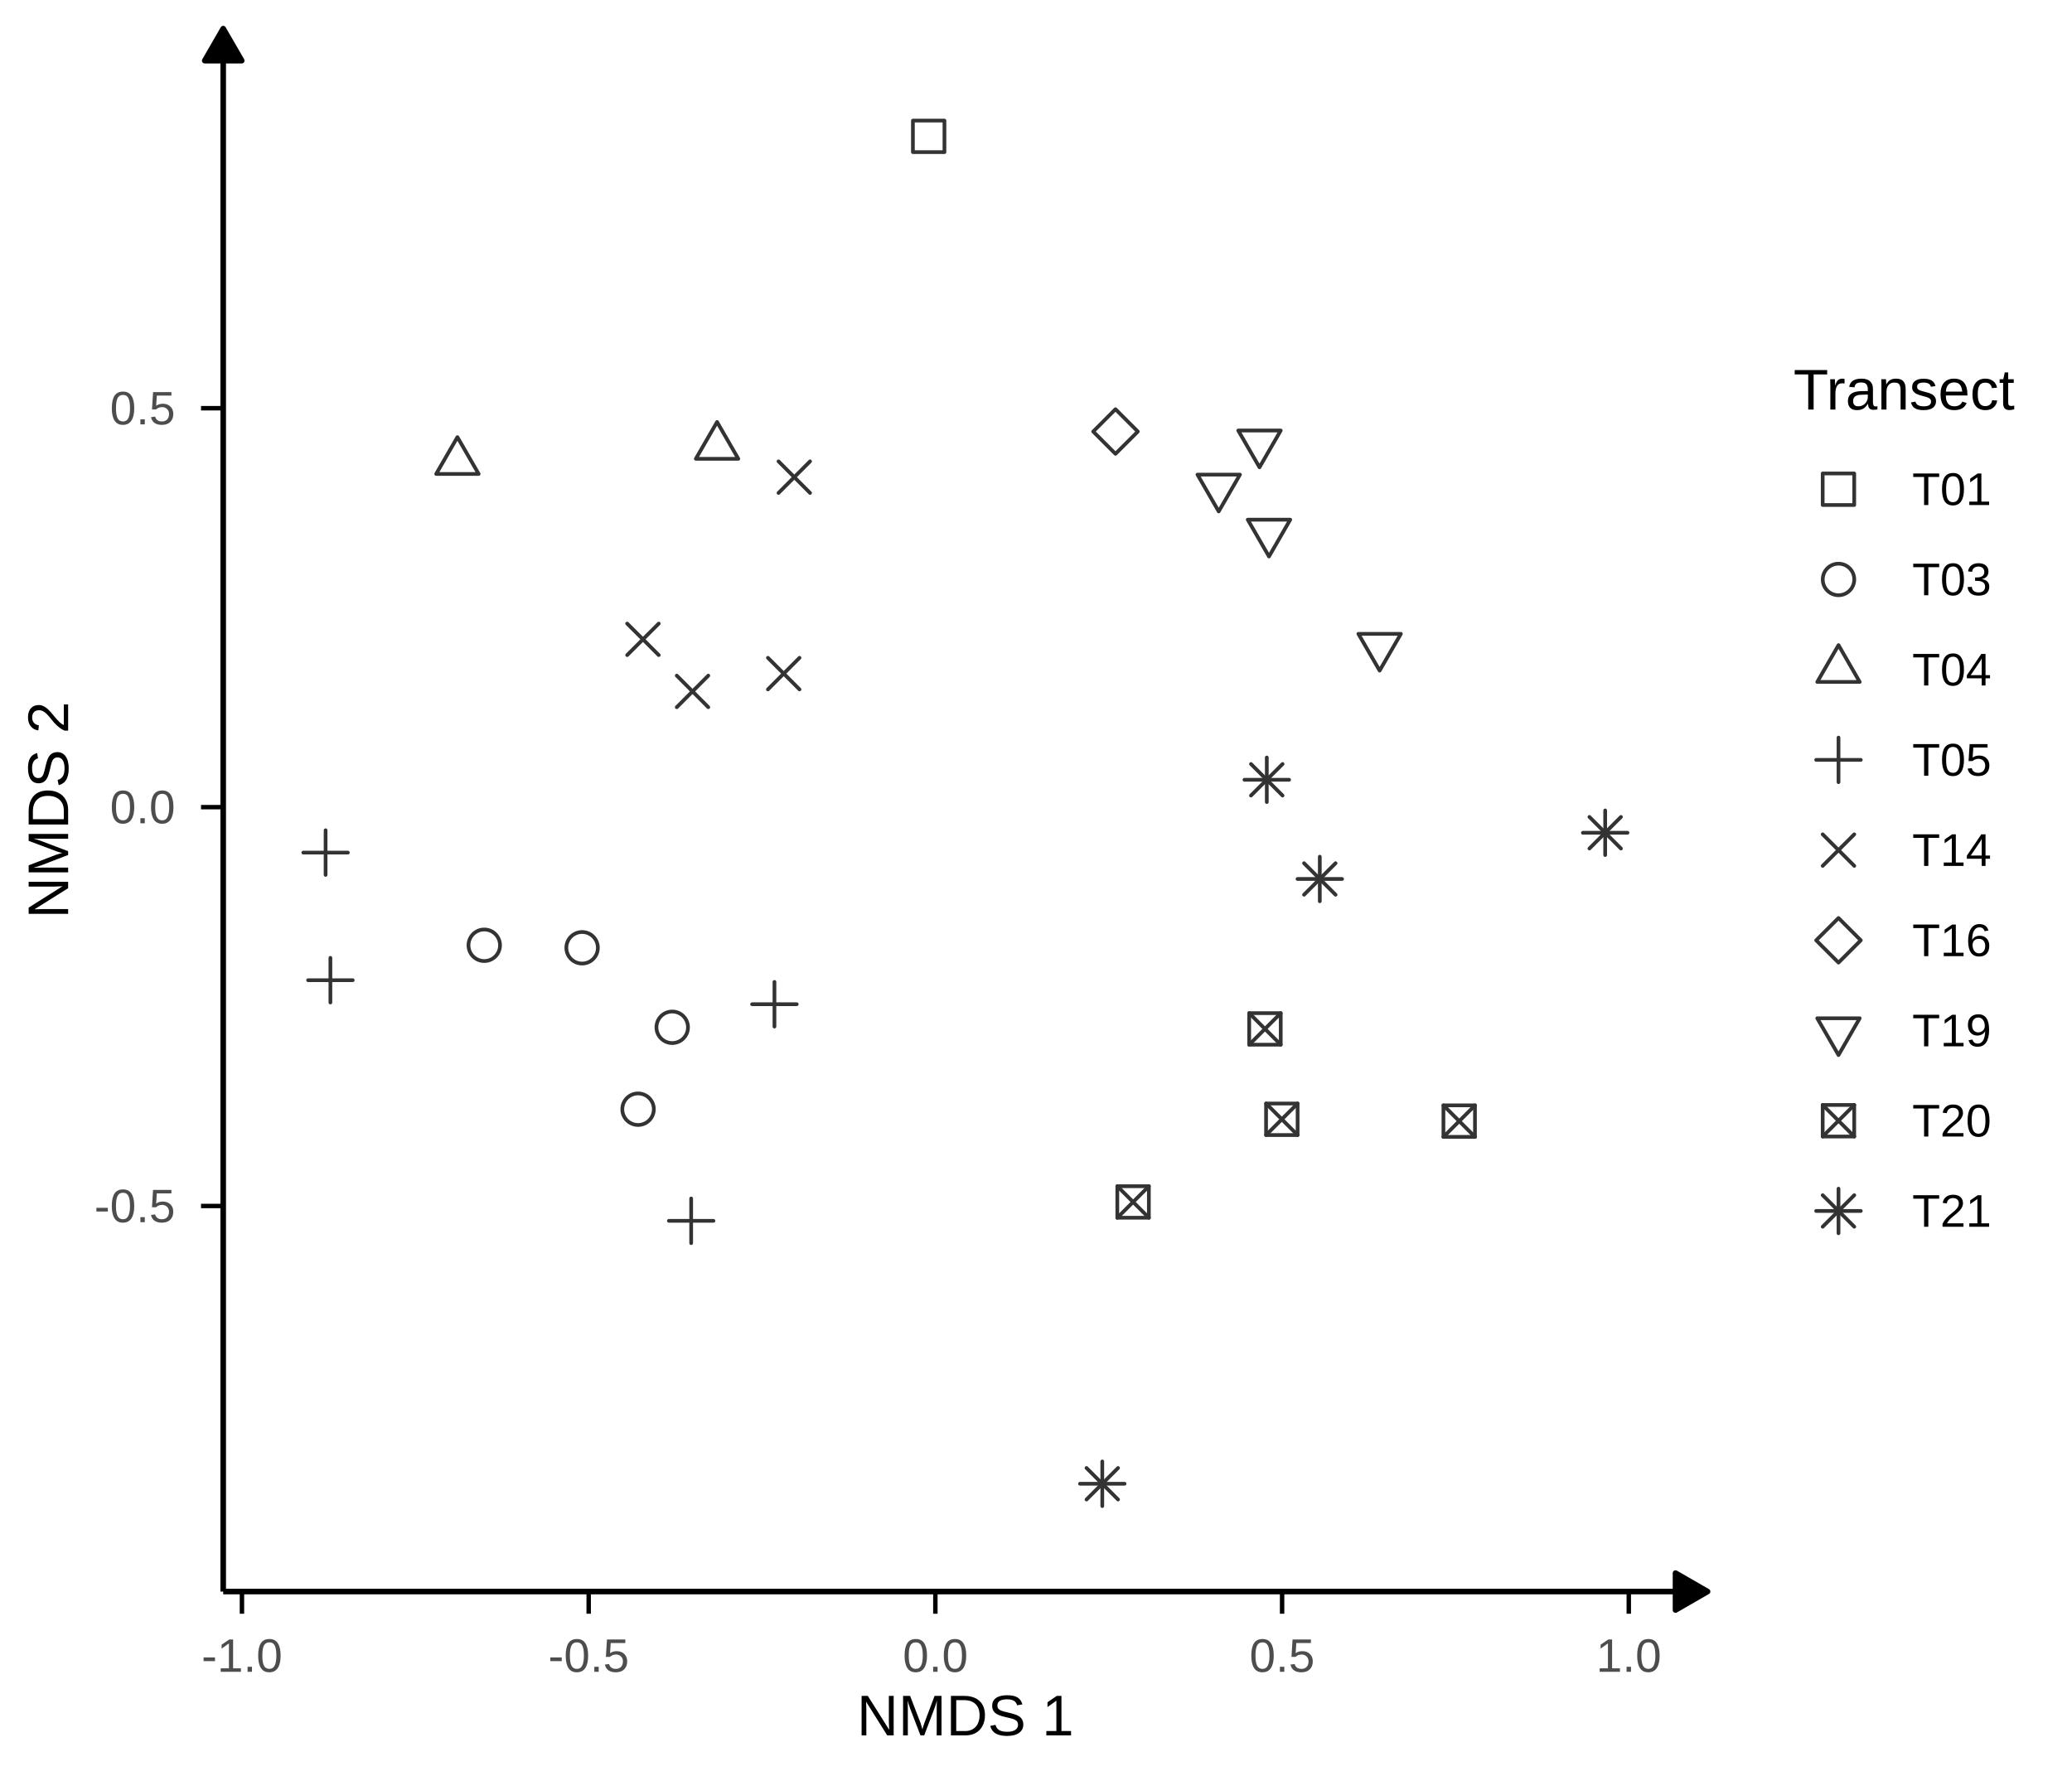
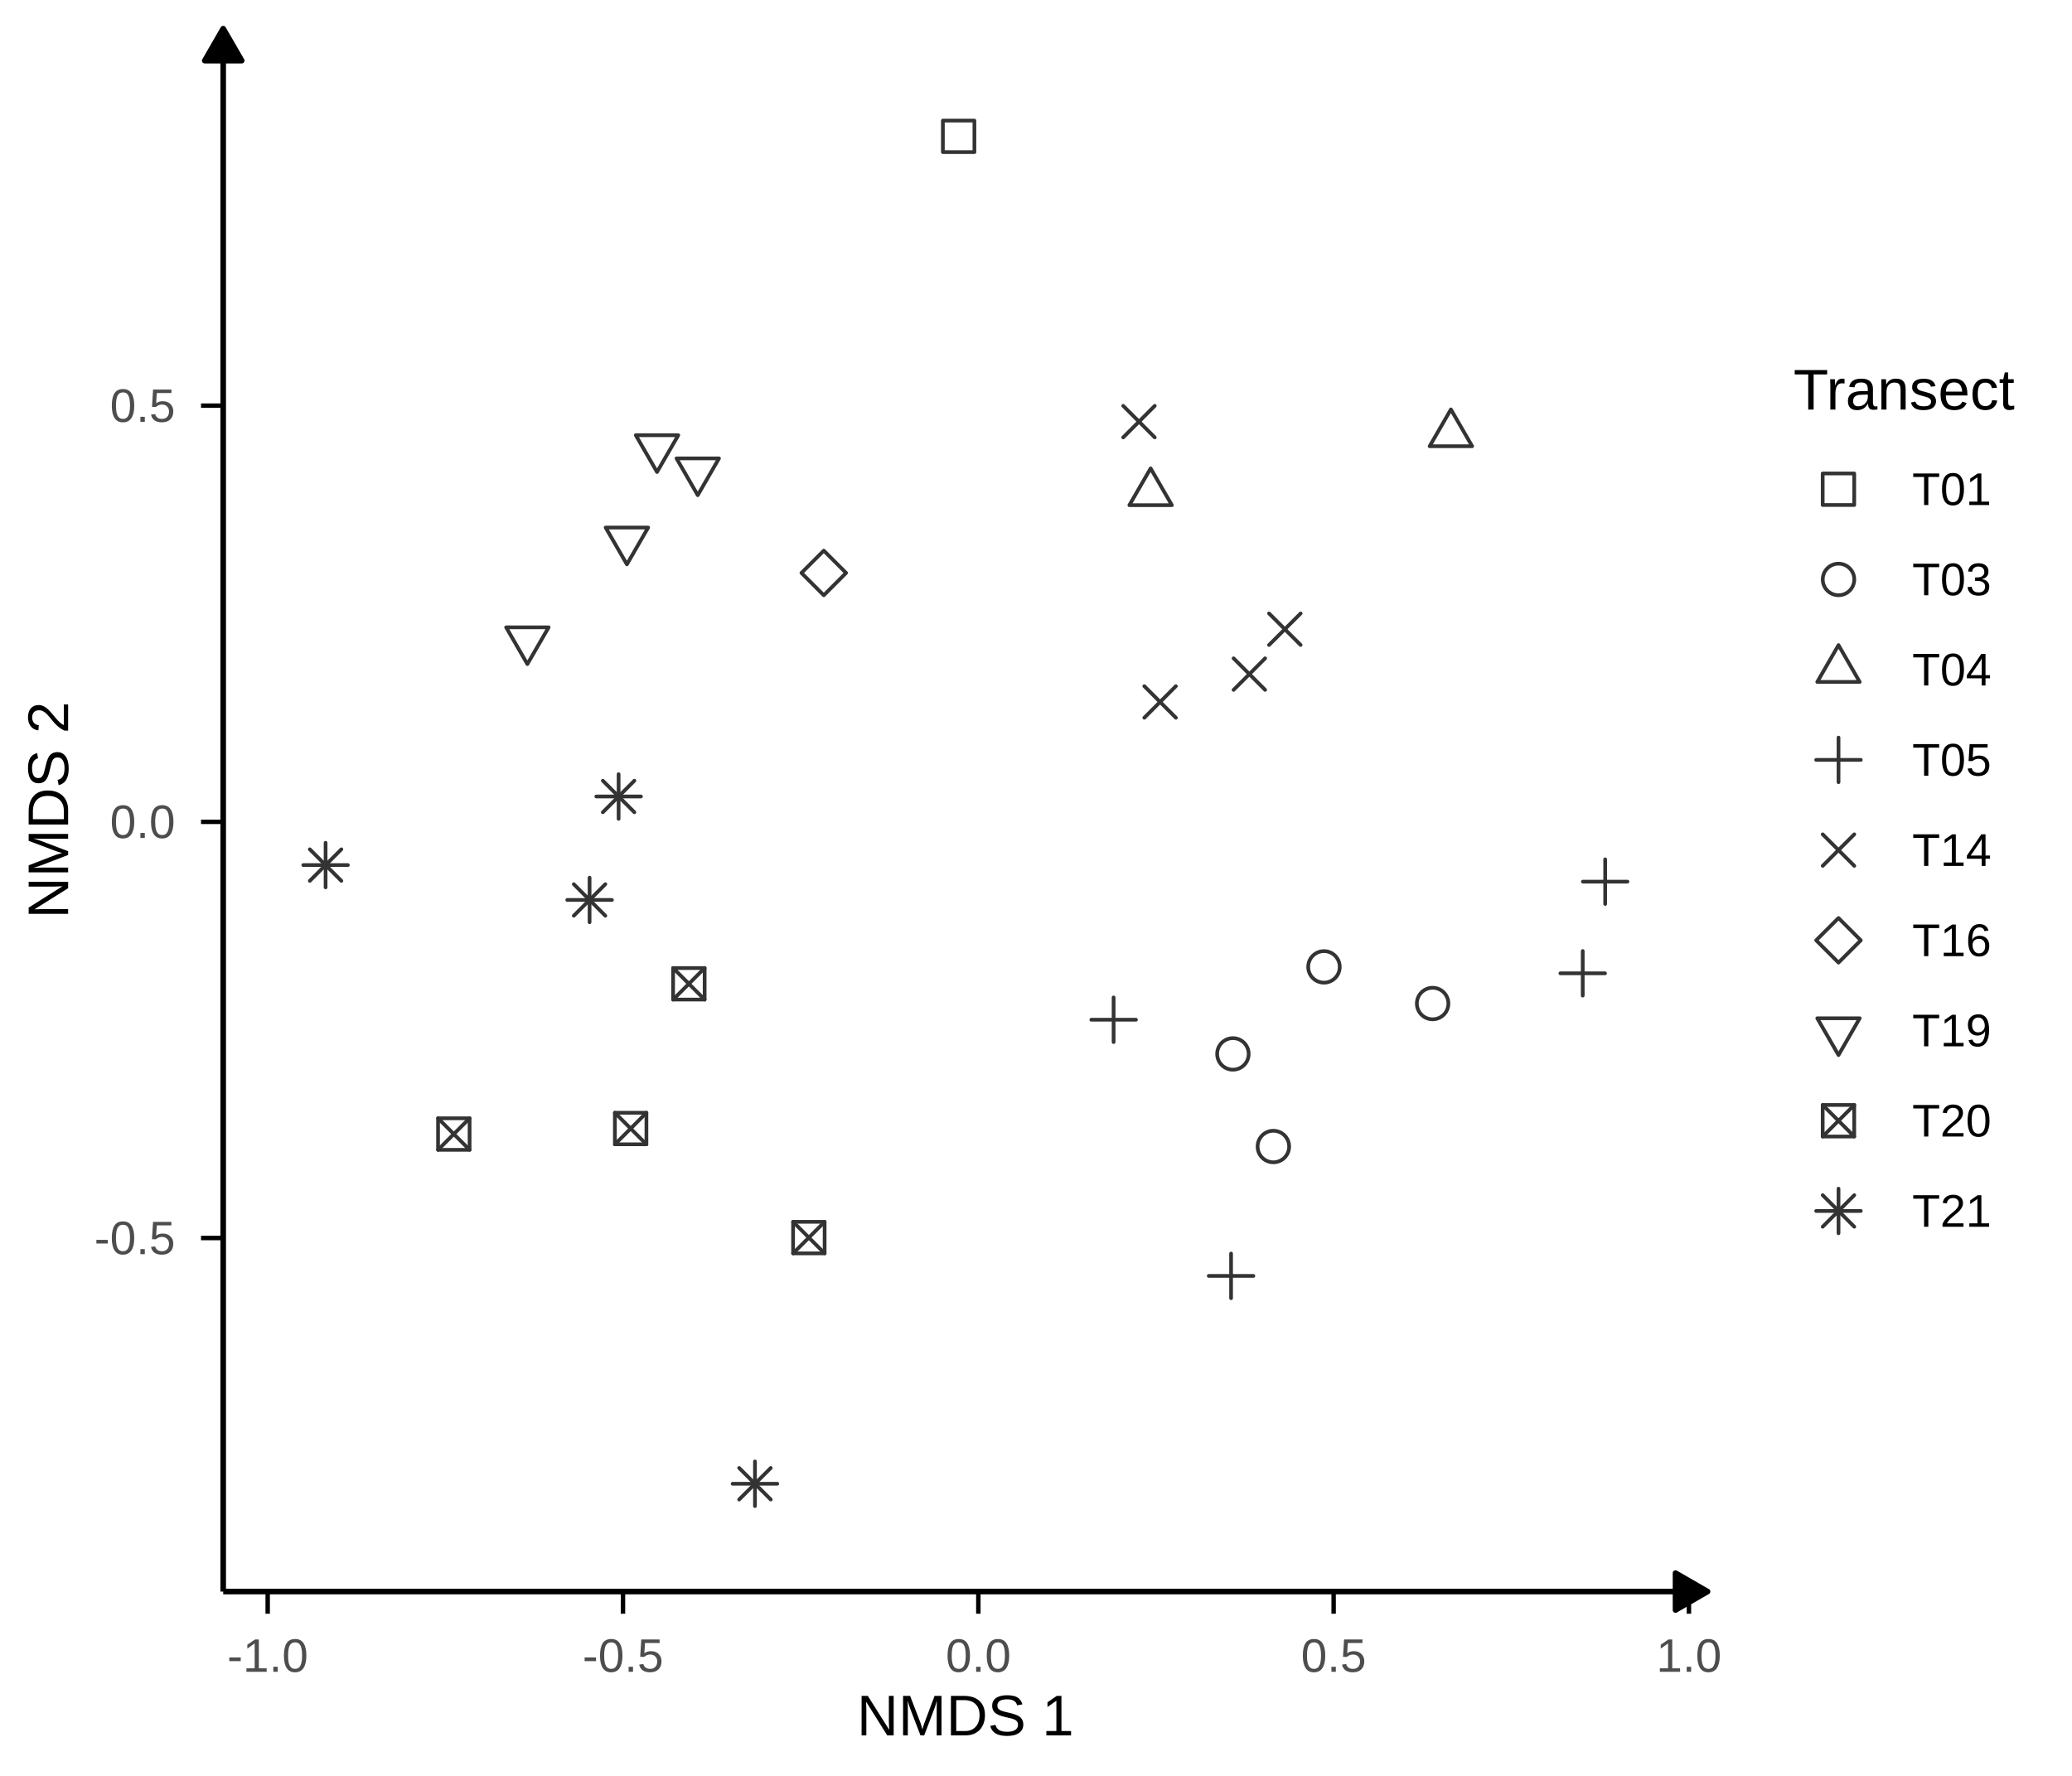
<svg xmlns="http://www.w3.org/2000/svg" width="396.85pt" height="340.16pt" viewBox="0 0 396.85 340.16">
  <g class="svglite">
    <defs>
      <style type="text/css">
    .svglite line, .svglite polyline, .svglite polygon, .svglite path, .svglite rect, .svglite circle {
      fill: none;
      stroke: #000000;
      stroke-linecap: round;
      stroke-linejoin: round;
      stroke-miterlimit: 10.00;
    }
    .svglite text {
      white-space: pre;
    }
    .svglite g.glyphgroup path {
      fill: inherit;
      stroke: none;
    }
  </style>
    </defs>
    <rect width="100%" height="100%" style="stroke: none; fill: #FFFFFF;" />
    <defs>
      <clipPath id="cpMC4wMHwzOTYuODV8MC4wMHwzNDAuMTY=">
        <rect x="0.00" y="0.00" width="396.85" height="340.16" />
      </clipPath>
    </defs>
    <g clip-path="url(#cpMC4wMHwzOTYuODV8MC4wMHwzNDAuMTY=)">
      <rect x="0" y="0.00" width="396.85" height="340.16" style="stroke-width: 1.07; stroke: none; fill: #FFFFFF;" />
    </g>
    <defs>
      <clipPath id="cpNDIuNzV8MzI3LjA1fDUuNDh8MzA0Ljg1">
        <rect x="42.75" y="5.48" width="284.29" height="299.37" />
      </clipPath>
    </defs>
    <g clip-path="url(#cpNDIuNzV8MzI3LjA1fDUuNDh8MzA0Ljg1)">
-       <rect x="174.85" y="23.10" width="6.04" height="6.04" style="stroke-width: 0.71; stroke: #333333;" />
-       <circle cx="92.75" cy="181.06" r="3.02" style="stroke-width: 0.71; stroke: #333333;" />
-       <circle cx="111.49" cy="181.54" r="3.02" style="stroke-width: 0.71; stroke: #333333;" />
-       <circle cx="128.75" cy="196.77" r="3.02" style="stroke-width: 0.71; stroke: #333333;" />
-       <circle cx="122.21" cy="212.46" r="3.02" style="stroke-width: 0.71; stroke: #333333;" />
-       <polygon points="137.34,80.83 141.41,87.88 133.27,87.88 " style="stroke-width: 0.71; stroke: #333333;" />
-       <polygon points="87.61,83.73 91.68,90.78 83.54,90.78 " style="stroke-width: 0.71; stroke: #333333;" />
-       <line x1="59.01" y1="187.75" x2="67.56" y2="187.75" style="stroke-width: 0.71; stroke: #333333;" />
-       <line x1="63.28" y1="192.02" x2="63.28" y2="183.47" style="stroke-width: 0.71; stroke: #333333;" />
-       <line x1="58.09" y1="163.31" x2="66.63" y2="163.31" style="stroke-width: 0.71; stroke: #333333;" />
-       <line x1="62.36" y1="167.58" x2="62.36" y2="159.03" style="stroke-width: 0.71; stroke: #333333;" />
-       <line x1="128.11" y1="233.84" x2="136.65" y2="233.84" style="stroke-width: 0.71; stroke: #333333;" />
-       <line x1="132.38" y1="238.11" x2="132.38" y2="229.56" style="stroke-width: 0.71; stroke: #333333;" />
-       <line x1="144.05" y1="192.35" x2="152.60" y2="192.35" style="stroke-width: 0.71; stroke: #333333;" />
-       <line x1="148.33" y1="196.63" x2="148.33" y2="188.08" style="stroke-width: 0.71; stroke: #333333;" />
-       <line x1="120.12" y1="125.48" x2="126.17" y2="119.44" style="stroke-width: 0.71; stroke: #333333;" />
-       <line x1="120.12" y1="119.44" x2="126.17" y2="125.48" style="stroke-width: 0.71; stroke: #333333;" />
-       <line x1="129.62" y1="135.46" x2="135.66" y2="129.41" style="stroke-width: 0.71; stroke: #333333;" />
-       <line x1="129.62" y1="129.41" x2="135.66" y2="135.46" style="stroke-width: 0.71; stroke: #333333;" />
-       <line x1="147.08" y1="132.05" x2="153.13" y2="126.00" style="stroke-width: 0.71; stroke: #333333;" />
-       <line x1="147.08" y1="126.00" x2="153.13" y2="132.05" style="stroke-width: 0.71; stroke: #333333;" />
-       <line x1="149.11" y1="94.42" x2="155.15" y2="88.37" style="stroke-width: 0.71; stroke: #333333;" />
-       <line x1="149.11" y1="88.37" x2="155.15" y2="94.42" style="stroke-width: 0.71; stroke: #333333;" />
-       <polygon points="209.38,82.66 213.65,78.38 217.93,82.66 213.65,86.93 " style="stroke-width: 0.71; stroke: #333333;" />
-       <polygon points="233.42,97.96 237.49,90.91 229.35,90.91 " style="stroke-width: 0.71; stroke: #333333;" />
-       <polygon points="243.05,106.59 247.12,99.54 238.98,99.54 " style="stroke-width: 0.71; stroke: #333333;" />
-       <polygon points="241.23,89.51 245.30,82.46 237.16,82.46 " style="stroke-width: 0.71; stroke: #333333;" />
-       <polygon points="264.24,128.45 268.31,121.41 260.17,121.41 " style="stroke-width: 0.71; stroke: #333333;" />
-       <rect x="276.46" y="211.72" width="6.04" height="6.04" style="stroke-width: 0.71; stroke: #333333;" />
-       <line x1="276.46" y1="217.77" x2="282.51" y2="211.72" style="stroke-width: 0.71; stroke: #333333;" />
-       <line x1="276.46" y1="211.72" x2="282.51" y2="217.77" style="stroke-width: 0.71; stroke: #333333;" />
-       <rect x="239.26" y="194.06" width="6.04" height="6.04" style="stroke-width: 0.71; stroke: #333333;" />
-       <line x1="239.26" y1="200.10" x2="245.30" y2="194.06" style="stroke-width: 0.71; stroke: #333333;" />
-       <line x1="239.26" y1="194.06" x2="245.30" y2="200.10" style="stroke-width: 0.71; stroke: #333333;" />
-       <rect x="214.00" y="227.21" width="6.04" height="6.04" style="stroke-width: 0.71; stroke: #333333;" />
-       <line x1="214.00" y1="233.26" x2="220.05" y2="227.21" style="stroke-width: 0.71; stroke: #333333;" />
-       <line x1="214.00" y1="227.21" x2="220.05" y2="233.26" style="stroke-width: 0.71; stroke: #333333;" />
-       <rect x="242.49" y="211.37" width="6.04" height="6.04" style="stroke-width: 0.71; stroke: #333333;" />
-       <line x1="242.49" y1="217.41" x2="248.53" y2="211.37" style="stroke-width: 0.71; stroke: #333333;" />
-       <line x1="242.49" y1="211.37" x2="248.53" y2="217.41" style="stroke-width: 0.71; stroke: #333333;" />
-       <line x1="239.60" y1="152.38" x2="245.65" y2="146.34" style="stroke-width: 0.71; stroke: #333333;" />
-       <line x1="239.60" y1="146.34" x2="245.65" y2="152.38" style="stroke-width: 0.71; stroke: #333333;" />
-       <line x1="238.35" y1="149.36" x2="246.90" y2="149.36" style="stroke-width: 0.71; stroke: #333333;" />
-       <line x1="242.63" y1="153.63" x2="242.63" y2="145.09" style="stroke-width: 0.71; stroke: #333333;" />
-       <line x1="304.42" y1="162.53" x2="310.46" y2="156.48" style="stroke-width: 0.71; stroke: #333333;" />
-       <line x1="304.42" y1="156.48" x2="310.46" y2="162.53" style="stroke-width: 0.71; stroke: #333333;" />
-       <line x1="303.17" y1="159.51" x2="311.71" y2="159.51" style="stroke-width: 0.71; stroke: #333333;" />
-       <line x1="307.44" y1="163.78" x2="307.44" y2="155.23" style="stroke-width: 0.71; stroke: #333333;" />
-       <line x1="208.10" y1="287.22" x2="214.14" y2="281.18" style="stroke-width: 0.71; stroke: #333333;" />
-       <line x1="208.10" y1="281.18" x2="214.14" y2="287.22" style="stroke-width: 0.71; stroke: #333333;" />
-       <line x1="206.85" y1="284.20" x2="215.39" y2="284.20" style="stroke-width: 0.71; stroke: #333333;" />
-       <line x1="211.12" y1="288.48" x2="211.12" y2="279.93" style="stroke-width: 0.71; stroke: #333333;" />
-       <line x1="249.76" y1="171.38" x2="255.80" y2="165.34" style="stroke-width: 0.71; stroke: #333333;" />
-       <line x1="249.76" y1="165.34" x2="255.80" y2="171.38" style="stroke-width: 0.71; stroke: #333333;" />
-       <line x1="248.51" y1="168.36" x2="257.05" y2="168.36" style="stroke-width: 0.71; stroke: #333333;" />
-       <line x1="252.78" y1="172.63" x2="252.78" y2="164.09" style="stroke-width: 0.71; stroke: #333333;" />
+       <rect x="180.59" y="23.10" width="6.04" height="6.04" style="stroke-width: 0.71; stroke: #333333;" />
+       <circle cx="274.39" cy="192.22" r="3.02" style="stroke-width: 0.71; stroke: #333333;" />
+       <circle cx="253.58" cy="185.20" r="3.02" style="stroke-width: 0.71; stroke: #333333;" />
+       <circle cx="236.14" cy="201.87" r="3.02" style="stroke-width: 0.71; stroke: #333333;" />
+       <circle cx="243.89" cy="219.61" r="3.02" style="stroke-width: 0.71; stroke: #333333;" />
+       <polygon points="220.38,89.71 224.45,96.76 216.31,96.76 " style="stroke-width: 0.71; stroke: #333333;" />
+       <polygon points="277.89,78.42 281.96,85.47 273.82,85.47 " style="stroke-width: 0.71; stroke: #333333;" />
+       <line x1="298.86" y1="186.43" x2="307.41" y2="186.43" style="stroke-width: 0.71; stroke: #333333;" />
+       <line x1="303.14" y1="190.70" x2="303.14" y2="182.16" style="stroke-width: 0.71; stroke: #333333;" />
+       <line x1="303.17" y1="168.87" x2="311.71" y2="168.87" style="stroke-width: 0.71; stroke: #333333;" />
+       <line x1="307.44" y1="173.15" x2="307.44" y2="164.60" style="stroke-width: 0.71; stroke: #333333;" />
+       <line x1="231.51" y1="244.39" x2="240.06" y2="244.39" style="stroke-width: 0.71; stroke: #333333;" />
+       <line x1="235.79" y1="248.66" x2="235.79" y2="240.11" style="stroke-width: 0.71; stroke: #333333;" />
+       <line x1="209.02" y1="195.32" x2="217.57" y2="195.32" style="stroke-width: 0.71; stroke: #333333;" />
+       <line x1="213.29" y1="199.60" x2="213.29" y2="191.05" style="stroke-width: 0.71; stroke: #333333;" />
+       <line x1="243.06" y1="123.54" x2="249.11" y2="117.50" style="stroke-width: 0.71; stroke: #333333;" />
+       <line x1="243.06" y1="117.50" x2="249.11" y2="123.54" style="stroke-width: 0.71; stroke: #333333;" />
+       <line x1="236.27" y1="132.14" x2="242.31" y2="126.10" style="stroke-width: 0.71; stroke: #333333;" />
+       <line x1="236.27" y1="126.10" x2="242.31" y2="132.14" style="stroke-width: 0.71; stroke: #333333;" />
+       <line x1="219.17" y1="137.48" x2="225.22" y2="131.43" style="stroke-width: 0.71; stroke: #333333;" />
+       <line x1="219.17" y1="131.43" x2="225.22" y2="137.48" style="stroke-width: 0.71; stroke: #333333;" />
+       <line x1="215.13" y1="83.78" x2="221.17" y2="77.74" style="stroke-width: 0.71; stroke: #333333;" />
+       <line x1="215.13" y1="77.74" x2="221.17" y2="83.78" style="stroke-width: 0.71; stroke: #333333;" />
+       <polygon points="153.50,109.74 157.78,105.47 162.05,109.74 157.78,114.02 " style="stroke-width: 0.71; stroke: #333333;" />
+       <polygon points="133.64,94.85 137.71,87.80 129.57,87.80 " style="stroke-width: 0.71; stroke: #333333;" />
+       <polygon points="120.07,108.10 124.14,101.05 116.00,101.05 " style="stroke-width: 0.71; stroke: #333333;" />
+       <polygon points="125.84,90.41 129.91,83.36 121.77,83.36 " style="stroke-width: 0.71; stroke: #333333;" />
+       <polygon points="101.01,127.20 105.08,120.16 96.94,120.16 " style="stroke-width: 0.71; stroke: #333333;" />
+       <rect x="83.90" y="214.20" width="6.04" height="6.04" style="stroke-width: 0.71; stroke: #333333;" />
+       <line x1="83.90" y1="220.24" x2="89.94" y2="214.20" style="stroke-width: 0.71; stroke: #333333;" />
+       <line x1="83.90" y1="214.20" x2="89.94" y2="220.24" style="stroke-width: 0.71; stroke: #333333;" />
+       <rect x="128.92" y="185.42" width="6.04" height="6.04" style="stroke-width: 0.71; stroke: #333333;" />
+       <line x1="128.92" y1="191.46" x2="134.96" y2="185.42" style="stroke-width: 0.71; stroke: #333333;" />
+       <line x1="128.92" y1="185.42" x2="134.96" y2="191.46" style="stroke-width: 0.71; stroke: #333333;" />
+       <rect x="151.90" y="234.03" width="6.04" height="6.04" style="stroke-width: 0.71; stroke: #333333;" />
+       <line x1="151.90" y1="240.07" x2="157.94" y2="234.03" style="stroke-width: 0.71; stroke: #333333;" />
+       <line x1="151.90" y1="234.03" x2="157.94" y2="240.07" style="stroke-width: 0.71; stroke: #333333;" />
+       <rect x="117.77" y="213.14" width="6.04" height="6.04" style="stroke-width: 0.71; stroke: #333333;" />
+       <line x1="117.77" y1="219.19" x2="123.81" y2="213.14" style="stroke-width: 0.71; stroke: #333333;" />
+       <line x1="117.77" y1="213.14" x2="123.81" y2="219.19" style="stroke-width: 0.71; stroke: #333333;" />
+       <line x1="115.46" y1="155.58" x2="121.50" y2="149.54" style="stroke-width: 0.71; stroke: #333333;" />
+       <line x1="115.46" y1="149.54" x2="121.50" y2="155.58" style="stroke-width: 0.71; stroke: #333333;" />
+       <line x1="114.21" y1="152.56" x2="122.76" y2="152.56" style="stroke-width: 0.71; stroke: #333333;" />
+       <line x1="118.48" y1="156.84" x2="118.48" y2="148.29" style="stroke-width: 0.71; stroke: #333333;" />
+       <line x1="59.34" y1="168.72" x2="65.38" y2="162.68" style="stroke-width: 0.71; stroke: #333333;" />
+       <line x1="59.34" y1="162.68" x2="65.38" y2="168.72" style="stroke-width: 0.71; stroke: #333333;" />
+       <line x1="58.09" y1="165.70" x2="66.63" y2="165.70" style="stroke-width: 0.71; stroke: #333333;" />
+       <line x1="62.36" y1="169.97" x2="62.36" y2="161.43" style="stroke-width: 0.71; stroke: #333333;" />
+       <line x1="141.57" y1="287.22" x2="147.62" y2="281.18" style="stroke-width: 0.71; stroke: #333333;" />
+       <line x1="141.57" y1="281.18" x2="147.62" y2="287.22" style="stroke-width: 0.71; stroke: #333333;" />
+       <line x1="140.32" y1="284.20" x2="148.87" y2="284.20" style="stroke-width: 0.71; stroke: #333333;" />
+       <line x1="144.60" y1="288.48" x2="144.60" y2="279.93" style="stroke-width: 0.71; stroke: #333333;" />
+       <line x1="109.90" y1="175.40" x2="115.94" y2="169.36" style="stroke-width: 0.71; stroke: #333333;" />
+       <line x1="109.90" y1="169.36" x2="115.94" y2="175.40" style="stroke-width: 0.71; stroke: #333333;" />
+       <line x1="108.65" y1="172.38" x2="117.20" y2="172.38" style="stroke-width: 0.71; stroke: #333333;" />
+       <line x1="112.92" y1="176.65" x2="112.92" y2="168.11" style="stroke-width: 0.71; stroke: #333333;" />
    </g>
    <g clip-path="url(#cpMC4wMHwzOTYuODV8MC4wMHwzNDAuMTY=)">
      <polyline points="42.75,304.85 42.75,5.48 " style="stroke-width: 1.07; stroke-linecap: butt;" />
      <polygon points="46.30,11.62 42.75,5.48 39.21,11.62 " style="stroke-width: 1.07; stroke-linecap: butt; fill: #000000;" />
-       <text x="33.57" y="234.10" text-anchor="end" style="font-size: 9.00px;fill: #4D4D4D; font-family: &quot;Liberation Sans&quot;;" textLength="15.50px" lengthAdjust="spacingAndGlyphs">-0.5</text>
-       <text x="33.57" y="157.69" text-anchor="end" style="font-size: 9.00px;fill: #4D4D4D; font-family: &quot;Liberation Sans&quot;;" textLength="12.50px" lengthAdjust="spacingAndGlyphs">0.0</text>
-       <text x="33.57" y="81.29" text-anchor="end" style="font-size: 9.00px;fill: #4D4D4D; font-family: &quot;Liberation Sans&quot;;" textLength="12.50px" lengthAdjust="spacingAndGlyphs">0.5</text>
-       <polyline points="38.50,231.00 42.75,231.00 " style="stroke-width: 0.85; stroke-linecap: butt;" />
-       <polyline points="38.50,154.60 42.75,154.60 " style="stroke-width: 0.85; stroke-linecap: butt;" />
-       <polyline points="38.50,78.19 42.75,78.19 " style="stroke-width: 0.85; stroke-linecap: butt;" />
+       <text x="33.57" y="240.23" text-anchor="end" style="font-size: 9.00px;fill: #4D4D4D; font-family: &quot;Liberation Sans&quot;;" textLength="15.50px" lengthAdjust="spacingAndGlyphs">-0.5</text>
+       <text x="33.57" y="160.51" text-anchor="end" style="font-size: 9.00px;fill: #4D4D4D; font-family: &quot;Liberation Sans&quot;;" textLength="12.50px" lengthAdjust="spacingAndGlyphs">0.0</text>
+       <text x="33.57" y="80.80" text-anchor="end" style="font-size: 9.00px;fill: #4D4D4D; font-family: &quot;Liberation Sans&quot;;" textLength="12.50px" lengthAdjust="spacingAndGlyphs">0.5</text>
+       <polyline points="38.50,237.13 42.75,237.13 " style="stroke-width: 0.85; stroke-linecap: butt;" />
+       <polyline points="38.50,157.42 42.75,157.42 " style="stroke-width: 0.85; stroke-linecap: butt;" />
+       <polyline points="38.50,77.70 42.75,77.70 " style="stroke-width: 0.85; stroke-linecap: butt;" />
      <polyline points="42.75,304.85 327.05,304.85 " style="stroke-width: 1.07; stroke-linecap: butt;" />
      <polygon points="320.91,308.39 327.05,304.85 320.91,301.31 " style="stroke-width: 1.07; stroke-linecap: butt; fill: #000000;" />
-       <polyline points="46.34,309.10 46.34,304.85 " style="stroke-width: 0.85; stroke-linecap: butt;" />
-       <polyline points="112.75,309.10 112.75,304.85 " style="stroke-width: 0.85; stroke-linecap: butt;" />
-       <polyline points="179.15,309.10 179.15,304.85 " style="stroke-width: 0.85; stroke-linecap: butt;" />
-       <polyline points="245.56,309.10 245.56,304.85 " style="stroke-width: 0.85; stroke-linecap: butt;" />
-       <polyline points="311.96,309.10 311.96,304.85 " style="stroke-width: 0.85; stroke-linecap: butt;" />
-       <text x="46.34" y="320.22" text-anchor="middle" style="font-size: 9.00px;fill: #4D4D4D; font-family: &quot;Liberation Sans&quot;;" textLength="15.50px" lengthAdjust="spacingAndGlyphs">-1.0</text>
-       <text x="112.75" y="320.22" text-anchor="middle" style="font-size: 9.00px;fill: #4D4D4D; font-family: &quot;Liberation Sans&quot;;" textLength="15.50px" lengthAdjust="spacingAndGlyphs">-0.5</text>
-       <text x="179.15" y="320.22" text-anchor="middle" style="font-size: 9.00px;fill: #4D4D4D; font-family: &quot;Liberation Sans&quot;;" textLength="12.50px" lengthAdjust="spacingAndGlyphs">0.0</text>
-       <text x="245.56" y="320.22" text-anchor="middle" style="font-size: 9.00px;fill: #4D4D4D; font-family: &quot;Liberation Sans&quot;;" textLength="12.50px" lengthAdjust="spacingAndGlyphs">0.5</text>
-       <text x="311.96" y="320.22" text-anchor="middle" style="font-size: 9.00px;fill: #4D4D4D; font-family: &quot;Liberation Sans&quot;;" textLength="12.50px" lengthAdjust="spacingAndGlyphs">1.0</text>
+       <polyline points="51.27,309.10 51.27,304.85 " style="stroke-width: 0.85; stroke-linecap: butt;" />
+       <polyline points="119.32,309.10 119.32,304.85 " style="stroke-width: 0.85; stroke-linecap: butt;" />
+       <polyline points="187.38,309.10 187.38,304.85 " style="stroke-width: 0.85; stroke-linecap: butt;" />
+       <polyline points="255.43,309.10 255.43,304.85 " style="stroke-width: 0.85; stroke-linecap: butt;" />
+       <polyline points="323.48,309.10 323.48,304.85 " style="stroke-width: 0.85; stroke-linecap: butt;" />
+       <text x="51.27" y="320.22" text-anchor="middle" style="font-size: 9.00px;fill: #4D4D4D; font-family: &quot;Liberation Sans&quot;;" textLength="15.50px" lengthAdjust="spacingAndGlyphs">-1.0</text>
+       <text x="119.32" y="320.22" text-anchor="middle" style="font-size: 9.00px;fill: #4D4D4D; font-family: &quot;Liberation Sans&quot;;" textLength="15.50px" lengthAdjust="spacingAndGlyphs">-0.5</text>
+       <text x="187.38" y="320.22" text-anchor="middle" style="font-size: 9.00px;fill: #4D4D4D; font-family: &quot;Liberation Sans&quot;;" textLength="12.50px" lengthAdjust="spacingAndGlyphs">0.0</text>
+       <text x="255.43" y="320.22" text-anchor="middle" style="font-size: 9.00px;fill: #4D4D4D; font-family: &quot;Liberation Sans&quot;;" textLength="12.50px" lengthAdjust="spacingAndGlyphs">0.5</text>
+       <text x="323.48" y="320.22" text-anchor="middle" style="font-size: 9.00px;fill: #4D4D4D; font-family: &quot;Liberation Sans&quot;;" textLength="12.50px" lengthAdjust="spacingAndGlyphs">1.0</text>
      <text x="184.90" y="332.40" text-anchor="middle" style="font-size: 11.00px; font-family: &quot;Liberation Sans&quot;;" textLength="41.56px" lengthAdjust="spacingAndGlyphs">NMDS 1</text>
      <text transform="translate(13.05,155.16) rotate(-90)" text-anchor="middle" style="font-size: 11.00px; font-family: &quot;Liberation Sans&quot;;" textLength="41.56px" lengthAdjust="spacingAndGlyphs">NMDS 2</text>
      <text x="343.49" y="78.45" style="font-size: 11.00px; font-family: &quot;Liberation Sans&quot;;" textLength="42.41px" lengthAdjust="spacingAndGlyphs">Transect</text>
      <rect x="349.10" y="90.69" width="6.04" height="6.04" style="stroke-width: 0.71; stroke: #333333;" />
      <circle cx="352.13" cy="110.99" r="3.02" style="stroke-width: 0.71; stroke: #333333;" />
      <polygon points="352.13,123.57 356.19,130.62 348.06,130.62 " style="stroke-width: 0.71; stroke: #333333;" />
      <line x1="347.85" y1="145.55" x2="356.40" y2="145.55" style="stroke-width: 0.71; stroke: #333333;" />
      <line x1="352.13" y1="149.82" x2="352.13" y2="141.28" style="stroke-width: 0.71; stroke: #333333;" />
      <line x1="349.10" y1="165.85" x2="355.15" y2="159.81" style="stroke-width: 0.71; stroke: #333333;" />
      <line x1="349.10" y1="159.81" x2="355.15" y2="165.85" style="stroke-width: 0.71; stroke: #333333;" />
      <polygon points="347.85,180.11 352.13,175.84 356.40,180.11 352.13,184.38 " style="stroke-width: 0.71; stroke: #333333;" />
      <polygon points="352.13,202.09 356.19,195.04 348.06,195.04 " style="stroke-width: 0.71; stroke: #333333;" />
      <rect x="349.10" y="211.65" width="6.04" height="6.04" style="stroke-width: 0.71; stroke: #333333;" />
      <line x1="349.10" y1="217.69" x2="355.15" y2="211.65" style="stroke-width: 0.71; stroke: #333333;" />
      <line x1="349.10" y1="211.65" x2="355.15" y2="217.69" style="stroke-width: 0.71; stroke: #333333;" />
      <line x1="349.10" y1="234.97" x2="355.15" y2="228.93" style="stroke-width: 0.71; stroke: #333333;" />
      <line x1="349.10" y1="228.93" x2="355.15" y2="234.97" style="stroke-width: 0.71; stroke: #333333;" />
      <line x1="347.85" y1="231.95" x2="356.40" y2="231.95" style="stroke-width: 0.71; stroke: #333333;" />
      <line x1="352.13" y1="236.22" x2="352.13" y2="227.68" style="stroke-width: 0.71; stroke: #333333;" />
      <text x="366.24" y="96.74" style="font-size: 8.80px; font-family: &quot;Liberation Sans&quot;;" textLength="15.16px" lengthAdjust="spacingAndGlyphs">T01</text>
      <text x="366.24" y="114.02" style="font-size: 8.80px; font-family: &quot;Liberation Sans&quot;;" textLength="15.16px" lengthAdjust="spacingAndGlyphs">T03</text>
      <text x="366.24" y="131.30" style="font-size: 8.80px; font-family: &quot;Liberation Sans&quot;;" textLength="15.16px" lengthAdjust="spacingAndGlyphs">T04</text>
      <text x="366.24" y="148.58" style="font-size: 8.80px; font-family: &quot;Liberation Sans&quot;;" textLength="15.16px" lengthAdjust="spacingAndGlyphs">T05</text>
      <text x="366.24" y="165.86" style="font-size: 8.80px; font-family: &quot;Liberation Sans&quot;;" textLength="15.16px" lengthAdjust="spacingAndGlyphs">T14</text>
      <text x="366.24" y="183.14" style="font-size: 8.80px; font-family: &quot;Liberation Sans&quot;;" textLength="15.16px" lengthAdjust="spacingAndGlyphs">T16</text>
      <text x="366.24" y="200.42" style="font-size: 8.80px; font-family: &quot;Liberation Sans&quot;;" textLength="15.16px" lengthAdjust="spacingAndGlyphs">T19</text>
      <text x="366.24" y="217.70" style="font-size: 8.80px; font-family: &quot;Liberation Sans&quot;;" textLength="15.16px" lengthAdjust="spacingAndGlyphs">T20</text>
      <text x="366.24" y="234.98" style="font-size: 8.80px; font-family: &quot;Liberation Sans&quot;;" textLength="15.16px" lengthAdjust="spacingAndGlyphs">T21</text>
    </g>
  </g>
</svg>
